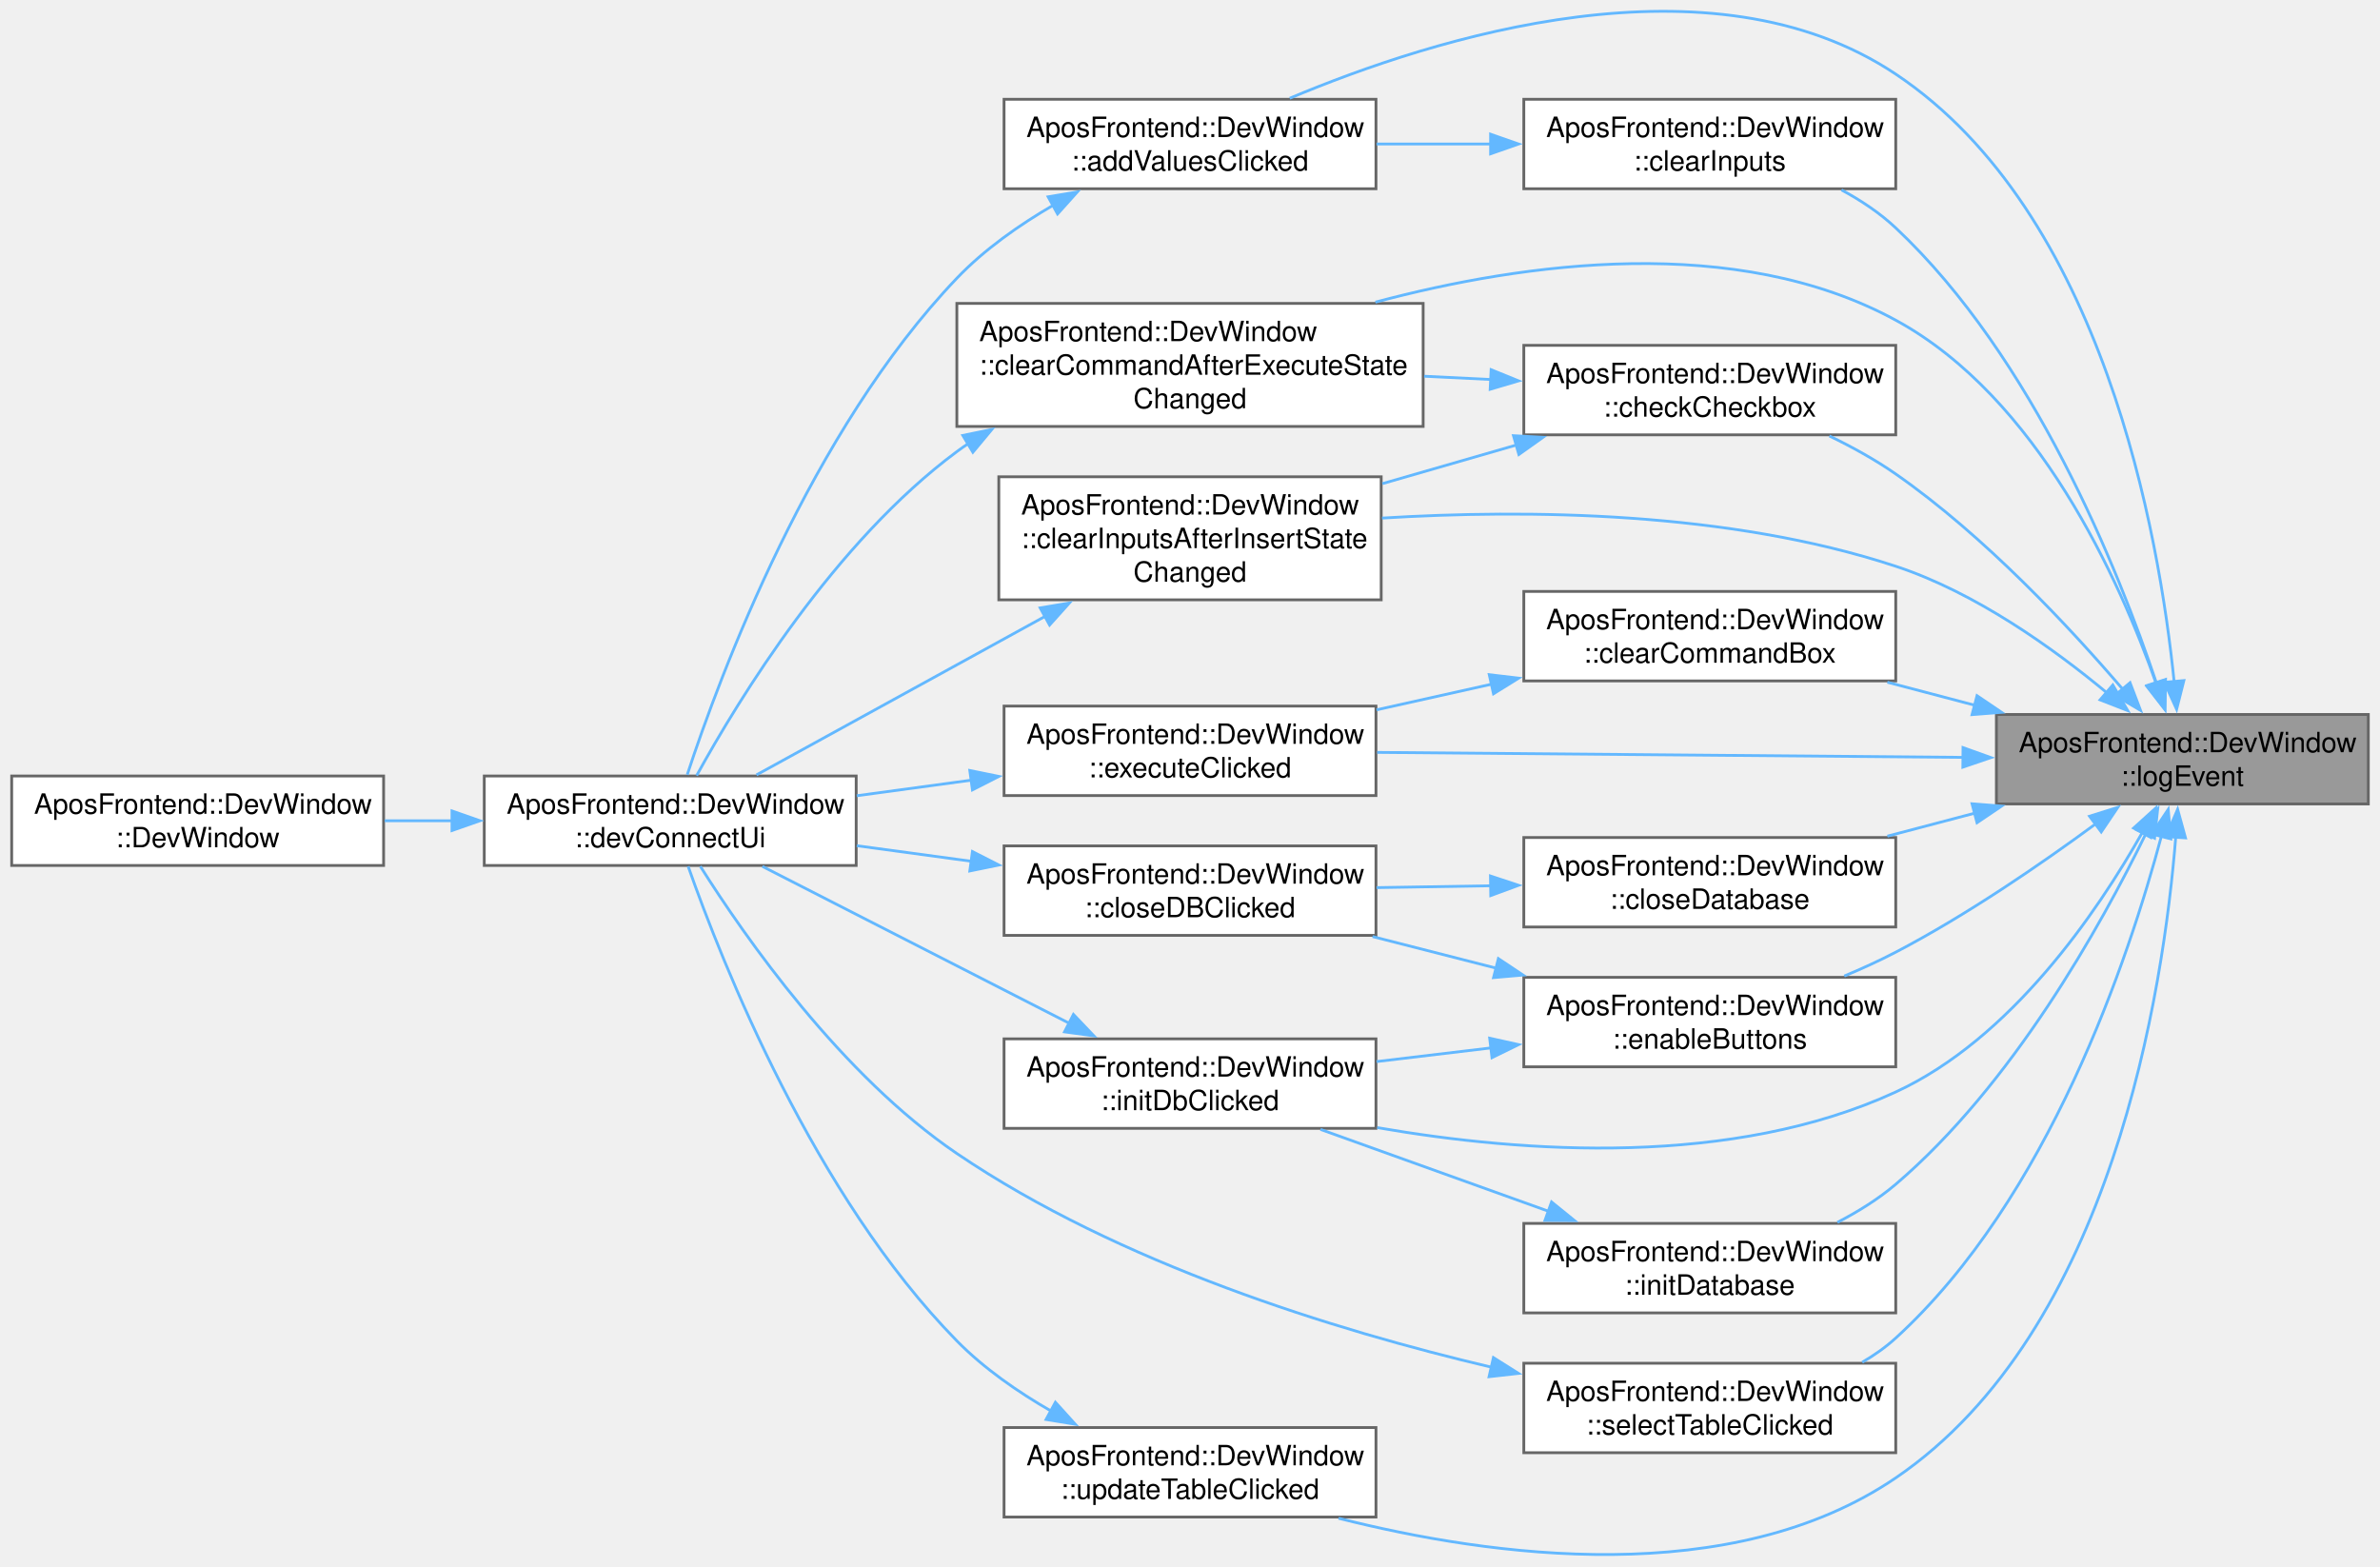
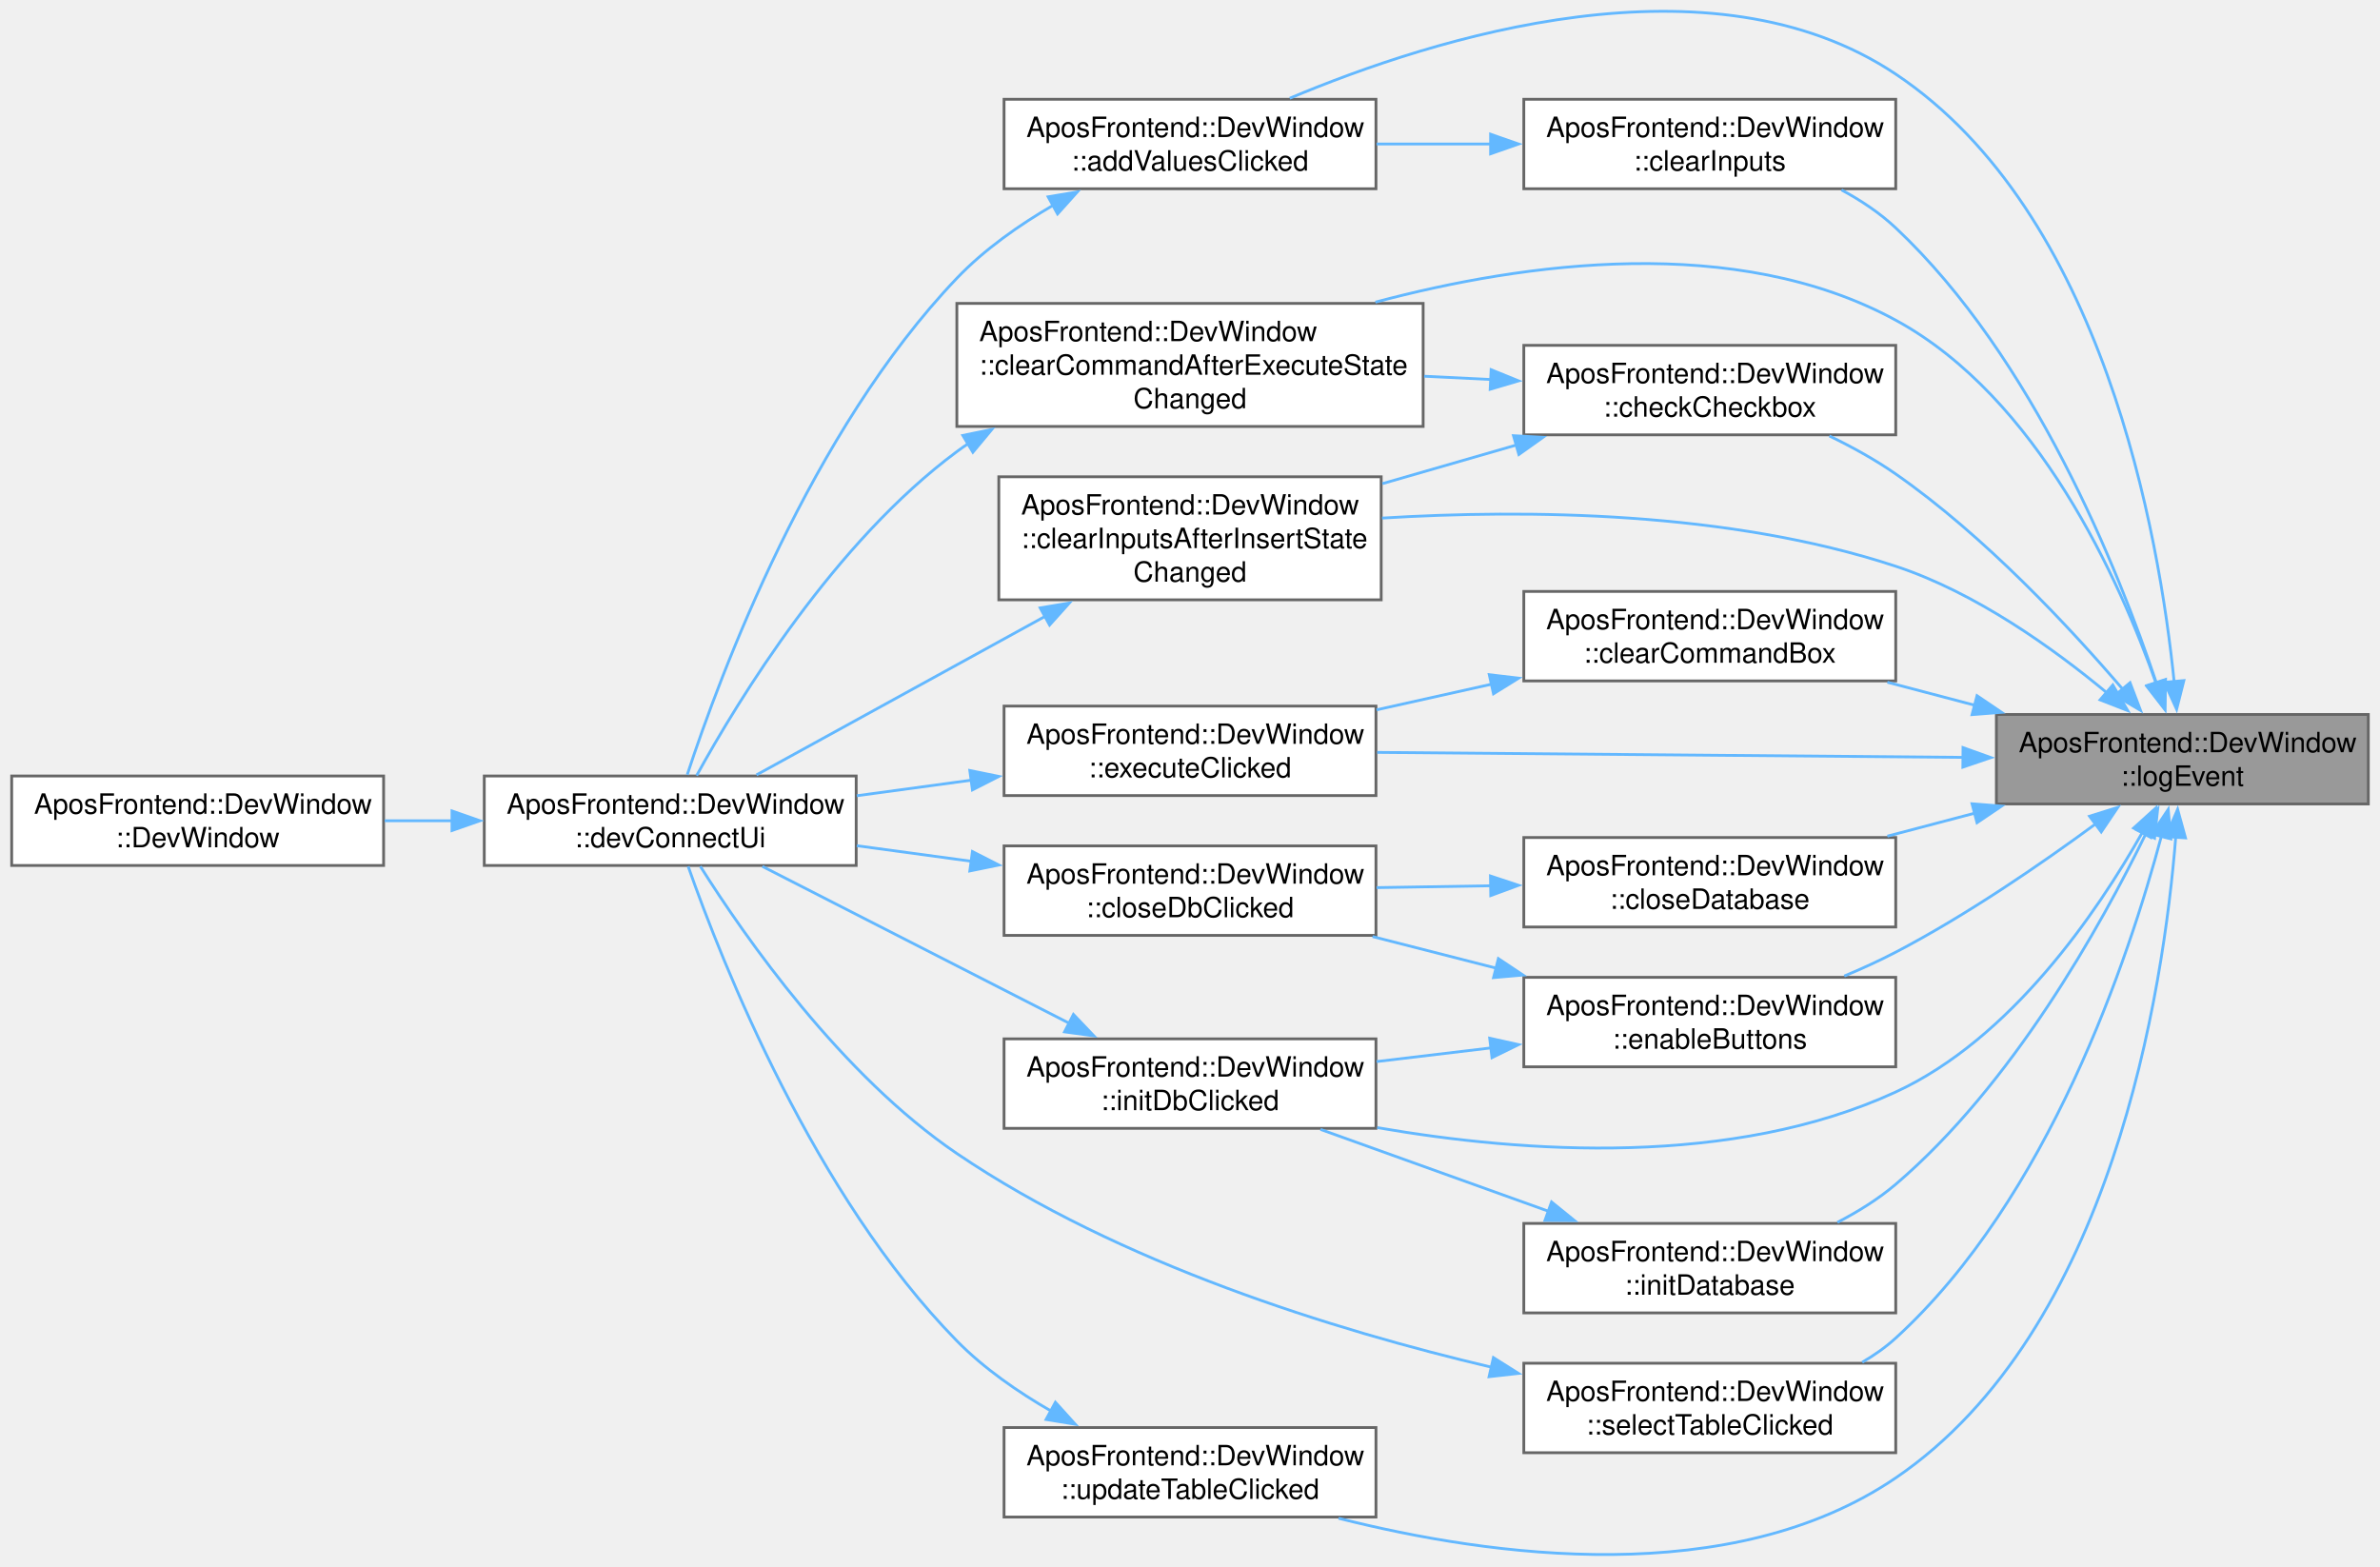
<svg xmlns="http://www.w3.org/2000/svg" xmlns:xlink="http://www.w3.org/1999/xlink" width="851pt" height="560pt" viewBox="0.00 0.00 850.75 560.07">
  <g id="graph0" class="graph" transform="scale(1 1) rotate(0) translate(4 556.07)">
    <g id="Node000001" class="node">
      <g id="a_Node000001">
        <a xlink:title="Logs an event with a type and a message.">
          <polygon fill="#999999" stroke="#666666" points="842.75,-300.57 709.75,-300.57 709.75,-268.57 842.75,-268.57 842.75,-300.57" />
          <text text-anchor="start" x="717.75" y="-287.07" font-family="Helvetica,sans-Serif" font-size="10.00">AposFrontend::DevWindow</text>
          <text text-anchor="middle" x="776.25" y="-275.07" font-family="Helvetica,sans-Serif" font-size="10.00">::logEvent</text>
        </a>
      </g>
    </g>
    <g id="Node000002" class="node">
      <g id="a_Node000002">
        <a xlink:href="../../d8/d33/group___slot-_functions.html#ga0f119ee2e0614736c00367c7adf6d90f" target="_top" xlink:title="Slot for the 'Add' button click event.">
          <polygon fill="white" stroke="#666666" points="487.88,-520.57 354.88,-520.57 354.88,-488.57 487.88,-488.57 487.88,-520.57" />
          <text text-anchor="start" x="362.88" y="-507.07" font-family="Helvetica,sans-Serif" font-size="10.00">AposFrontend::DevWindow</text>
          <text text-anchor="middle" x="421.38" y="-495.07" font-family="Helvetica,sans-Serif" font-size="10.00">::addValuesClicked</text>
        </a>
      </g>
    </g>
    <g id="edge1_Node000001_Node000002" class="edge">
      <g id="a_edge1_Node000001_Node000002">
        <a xlink:title=" ">
          <path fill="none" stroke="#63b8ff" d="M773.33,-312.08C767.99,-364.96 747.98,-479.98 673.75,-529.57 607.56,-573.8 508.87,-542.75 457.04,-520.93" />
          <polygon fill="#63b8ff" stroke="#63b8ff" points="776.79,-312.69 774.2,-302.42 769.82,-312.07 776.79,-312.69" />
        </a>
      </g>
    </g>
    <g id="Node000005" class="node">
      <g id="a_Node000005">
        <a xlink:href="../../d6/de4/group___ui-_functions.html#ga967ec97cb7b88eeb89c2ef45f68763a6" target="_top" xlink:title="Checks a checkbox.">
          <polygon fill="white" stroke="#666666" points="673.75,-432.57 540.75,-432.57 540.75,-400.57 673.75,-400.57 673.75,-432.57" />
          <text text-anchor="start" x="548.75" y="-419.07" font-family="Helvetica,sans-Serif" font-size="10.00">AposFrontend::DevWindow</text>
          <text text-anchor="middle" x="607.25" y="-407.07" font-family="Helvetica,sans-Serif" font-size="10.00">::checkCheckbox</text>
        </a>
      </g>
    </g>
    <g id="edge4_Node000001_Node000005" class="edge">
      <g id="a_edge4_Node000001_Node000005">
        <a xlink:title=" ">
          <path fill="none" stroke="#63b8ff" d="M755.04,-309.47C735.9,-331.84 705.45,-364.48 673.75,-386.57 666.46,-391.65 658.18,-396.22 650.02,-400.17" />
          <polygon fill="#63b8ff" stroke="#63b8ff" points="757.54,-311.93 761.3,-302.02 752.19,-307.43 757.54,-311.93" />
        </a>
      </g>
    </g>
    <g id="Node000006" class="node">
      <g id="a_Node000006">
        <a xlink:href="../../d8/d33/group___slot-_functions.html#ga9476410c44a8a05671495955dd0d1326" target="_top" xlink:title="Slot for the 'clearCommandAfterExecute' state change event.">
          <polygon fill="white" stroke="#666666" points="504.75,-447.57 338,-447.57 338,-403.57 504.75,-403.57 504.75,-447.57" />
          <text text-anchor="start" x="346" y="-434.07" font-family="Helvetica,sans-Serif" font-size="10.00">AposFrontend::DevWindow</text>
          <text text-anchor="start" x="346" y="-422.07" font-family="Helvetica,sans-Serif" font-size="10.00">::clearCommandAfterExecuteState</text>
          <text text-anchor="middle" x="421.38" y="-410.07" font-family="Helvetica,sans-Serif" font-size="10.00">Changed</text>
        </a>
      </g>
    </g>
    <g id="edge9_Node000001_Node000006" class="edge">
      <g id="a_edge9_Node000001_Node000006">
        <a xlink:title=" ">
          <path fill="none" stroke="#63b8ff" d="M766.97,-311.39C753.92,-348.45 724.65,-413.87 673.75,-441.57 616.62,-472.67 541.01,-462.23 487.68,-448.02" />
          <polygon fill="#63b8ff" stroke="#63b8ff" points="770.16,-312.91 770.03,-302.31 763.52,-310.67 770.16,-312.91" />
        </a>
      </g>
    </g>
    <g id="Node000007" class="node">
      <g id="a_Node000007">
        <a xlink:href="../../d8/d33/group___slot-_functions.html#gad57d8acf5aa5859e527474010d106a15" target="_top" xlink:title="Slot for the 'clearInputsAfterInsert' state change event.">
          <polygon fill="white" stroke="#666666" points="489.75,-385.57 353,-385.57 353,-341.57 489.75,-341.57 489.75,-385.57" />
          <text text-anchor="start" x="361" y="-372.07" font-family="Helvetica,sans-Serif" font-size="10.00">AposFrontend::DevWindow</text>
          <text text-anchor="start" x="361" y="-360.07" font-family="Helvetica,sans-Serif" font-size="10.00">::clearInputsAfterInsertState</text>
          <text text-anchor="middle" x="421.38" y="-348.07" font-family="Helvetica,sans-Serif" font-size="10.00">Changed</text>
        </a>
      </g>
    </g>
    <g id="edge15_Node000001_Node000007" class="edge">
      <g id="a_edge15_Node000001_Node000007">
        <a xlink:title=" ">
          <path fill="none" stroke="#63b8ff" d="M749.36,-308.24C730.06,-324.27 702.23,-344.19 673.75,-353.57 613.91,-373.3 541.7,-373.97 490.05,-370.8" />
          <polygon fill="#63b8ff" stroke="#63b8ff" points="751.38,-311.12 756.71,-301.96 746.83,-305.8 751.38,-311.12" />
        </a>
      </g>
    </g>
    <g id="Node000008" class="node">
      <g id="a_Node000008">
        <a xlink:href="../../d6/de4/group___ui-_functions.html#gaea26af22c4b1427ec8aa9b9fb81aa30f" target="_top" xlink:title="Clears the command box.">
          <polygon fill="white" stroke="#666666" points="673.75,-344.57 540.75,-344.57 540.75,-312.57 673.75,-312.57 673.75,-344.57" />
          <text text-anchor="start" x="548.75" y="-331.07" font-family="Helvetica,sans-Serif" font-size="10.00">AposFrontend::DevWindow</text>
          <text text-anchor="middle" x="607.25" y="-319.07" font-family="Helvetica,sans-Serif" font-size="10.00">::clearCommandBox</text>
        </a>
      </g>
    </g>
    <g id="edge10_Node000001_Node000008" class="edge">
      <g id="a_edge10_Node000001_Node000008">
        <a xlink:title=" ">
          <path fill="none" stroke="#63b8ff" d="M702.24,-303.81C691.75,-306.58 681.03,-309.4 670.76,-312.1" />
          <polygon fill="#63b8ff" stroke="#63b8ff" points="702.82,-307.28 711.6,-301.34 701.04,-300.51 702.82,-307.28" />
        </a>
      </g>
    </g>
    <g id="Node000009" class="node">
      <g id="a_Node000009">
        <a xlink:href="../../d8/d33/group___slot-_functions.html#gacc29aca9e2412bd437baad293a50ad60" target="_top" xlink:title="Slot for the 'Execute' button click event.">
          <polygon fill="white" stroke="#666666" points="487.88,-303.57 354.88,-303.57 354.88,-271.57 487.88,-271.57 487.88,-303.57" />
          <text text-anchor="start" x="362.88" y="-290.07" font-family="Helvetica,sans-Serif" font-size="10.00">AposFrontend::DevWindow</text>
          <text text-anchor="middle" x="421.38" y="-278.07" font-family="Helvetica,sans-Serif" font-size="10.00">::executeClicked</text>
        </a>
      </g>
    </g>
    <g id="edge23_Node000001_Node000009" class="edge">
      <g id="a_edge23_Node000001_Node000009">
        <a xlink:title=" ">
          <path fill="none" stroke="#63b8ff" d="M697.88,-285.23C635.16,-285.77 547.74,-286.51 488.31,-287.01" />
          <polygon fill="#63b8ff" stroke="#63b8ff" points="697.81,-288.73 707.78,-285.15 697.75,-281.73 697.81,-288.73" />
        </a>
      </g>
    </g>
    <g id="Node000010" class="node">
      <g id="a_Node000010">
        <a xlink:href="../../d6/de4/group___ui-_functions.html#ga03c2171905116230d3f05e1cdebb9b06" target="_top" xlink:title="Clears the inputs.">
          <polygon fill="white" stroke="#666666" points="673.75,-520.57 540.75,-520.57 540.75,-488.57 673.75,-488.57 673.75,-520.57" />
          <text text-anchor="start" x="548.75" y="-507.07" font-family="Helvetica,sans-Serif" font-size="10.00">AposFrontend::DevWindow</text>
          <text text-anchor="middle" x="607.25" y="-495.07" font-family="Helvetica,sans-Serif" font-size="10.00">::clearInputs</text>
        </a>
      </g>
    </g>
    <g id="edge13_Node000001_Node000010" class="edge">
      <g id="a_edge13_Node000001_Node000010">
        <a xlink:title=" ">
          <path fill="none" stroke="#63b8ff" d="M766.94,-311.92C753.42,-352.32 723.09,-428.16 673.75,-474.57 668.1,-479.89 661.35,-484.39 654.35,-488.15" />
          <polygon fill="#63b8ff" stroke="#63b8ff" points="770.24,-313.09 769.99,-302.49 763.58,-310.93 770.24,-313.09" />
        </a>
      </g>
    </g>
    <g id="Node000011" class="node">
      <g id="a_Node000011">
        <a xlink:href="../../dd/d44/group___database-_functions.html#gaab8300a6ed941015a4c5e1d1c68335e3" target="_top" xlink:title="Closes the database.">
          <polygon fill="white" stroke="#666666" points="673.75,-256.57 540.75,-256.57 540.75,-224.57 673.75,-224.57 673.75,-256.57" />
          <text text-anchor="start" x="548.75" y="-243.07" font-family="Helvetica,sans-Serif" font-size="10.00">AposFrontend::DevWindow</text>
          <text text-anchor="middle" x="607.25" y="-231.07" font-family="Helvetica,sans-Serif" font-size="10.00">::closeDatabase</text>
        </a>
      </g>
    </g>
    <g id="edge16_Node000001_Node000011" class="edge">
      <g id="a_edge16_Node000001_Node000011">
        <a xlink:title=" ">
          <path fill="none" stroke="#63b8ff" d="M702.24,-265.34C691.75,-262.57 681.03,-259.75 670.76,-257.05" />
          <polygon fill="#63b8ff" stroke="#63b8ff" points="701.04,-268.64 711.6,-267.8 702.82,-261.87 701.04,-268.64" />
        </a>
      </g>
    </g>
    <g id="Node000013" class="node">
      <g id="a_Node000013">
        <a xlink:href="../../d6/de4/group___ui-_functions.html#gad74b5ca7c247820a938dbdf20f1e8f8c" target="_top" xlink:title="Enables or disables the buttons.">
          <polygon fill="white" stroke="#666666" points="673.75,-206.57 540.75,-206.57 540.75,-174.57 673.75,-174.57 673.75,-206.57" />
          <text text-anchor="start" x="548.75" y="-193.07" font-family="Helvetica,sans-Serif" font-size="10.00">AposFrontend::DevWindow</text>
          <text text-anchor="middle" x="607.25" y="-181.07" font-family="Helvetica,sans-Serif" font-size="10.00">::enableButtons</text>
        </a>
      </g>
    </g>
    <g id="edge19_Node000001_Node000013" class="edge">
      <g id="a_edge19_Node000001_Node000013">
        <a xlink:title=" ">
          <path fill="none" stroke="#63b8ff" d="M745.34,-261.52C725.71,-247.08 699.08,-228.79 673.75,-215.57 667.92,-212.53 661.64,-209.66 655.35,-207.03" />
          <polygon fill="#63b8ff" stroke="#63b8ff" points="743.05,-264.18 753.16,-267.35 747.24,-258.56 743.05,-264.18" />
        </a>
      </g>
    </g>
    <g id="Node000014" class="node">
      <g id="a_Node000014">
        <a xlink:href="../../d8/d33/group___slot-_functions.html#ga14d5f4db38883d800bb6f1df2c25d079" target="_top" xlink:title="Slot for the 'InitDB' button click event.">
          <polygon fill="white" stroke="#666666" points="487.88,-184.57 354.88,-184.57 354.88,-152.57 487.88,-152.57 487.88,-184.57" />
          <text text-anchor="start" x="362.88" y="-171.07" font-family="Helvetica,sans-Serif" font-size="10.00">AposFrontend::DevWindow</text>
          <text text-anchor="middle" x="421.38" y="-159.07" font-family="Helvetica,sans-Serif" font-size="10.00">::initDbClicked</text>
        </a>
      </g>
    </g>
    <g id="edge26_Node000001_Node000014" class="edge">
      <g id="a_edge26_Node000001_Node000014">
        <a xlink:title=" ">
          <path fill="none" stroke="#63b8ff" d="M762.03,-258.54C745.73,-229.66 715.03,-184.62 673.75,-165.57 615.4,-138.65 541,-143.69 488.33,-152.83" />
          <polygon fill="#63b8ff" stroke="#63b8ff" points="758.81,-259.93 766.66,-267.04 764.96,-256.59 758.81,-259.93" />
        </a>
      </g>
    </g>
    <g id="Node000015" class="node">
      <g id="a_Node000015">
        <a xlink:href="../../dd/d44/group___database-_functions.html#gaf776a9f414cca86d16ff2c25566459e0" target="_top" xlink:title="Initializes the database.">
          <polygon fill="white" stroke="#666666" points="673.75,-118.57 540.75,-118.57 540.75,-86.57 673.75,-86.57 673.75,-118.57" />
          <text text-anchor="start" x="548.75" y="-105.07" font-family="Helvetica,sans-Serif" font-size="10.00">AposFrontend::DevWindow</text>
          <text text-anchor="middle" x="607.25" y="-93.07" font-family="Helvetica,sans-Serif" font-size="10.00">::initDatabase</text>
        </a>
      </g>
    </g>
    <g id="edge24_Node000001_Node000015" class="edge">
      <g id="a_edge24_Node000001_Node000015">
        <a xlink:title=" ">
          <path fill="none" stroke="#63b8ff" d="M763.2,-257.94C747.01,-224.75 715.41,-168.08 673.75,-132.57 667.56,-127.3 660.29,-122.77 652.89,-118.95" />
          <polygon fill="#63b8ff" stroke="#63b8ff" points="759.98,-259.34 767.44,-266.87 766.31,-256.33 759.98,-259.34" />
        </a>
      </g>
    </g>
    <g id="Node000016" class="node">
      <g id="a_Node000016">
        <a xlink:href="../../d8/d33/group___slot-_functions.html#ga1890e27f325371c72977a5b6485817ca" target="_top" xlink:title="Slot for the 'SelectTable' button click event.">
          <polygon fill="white" stroke="#666666" points="673.75,-68.57 540.75,-68.57 540.75,-36.57 673.75,-36.57 673.75,-68.57" />
          <text text-anchor="start" x="548.75" y="-55.07" font-family="Helvetica,sans-Serif" font-size="10.00">AposFrontend::DevWindow</text>
          <text text-anchor="middle" x="607.25" y="-43.07" font-family="Helvetica,sans-Serif" font-size="10.00">::selectTableClicked</text>
        </a>
      </g>
    </g>
    <g id="edge27_Node000001_Node000016" class="edge">
      <g id="a_edge27_Node000001_Node000016">
        <a xlink:title=" ">
          <path fill="none" stroke="#63b8ff" d="M768.79,-257.18C757.11,-213.4 728.45,-127.5 673.75,-77.57 670.15,-74.29 666.08,-71.43 661.77,-68.92" />
          <polygon fill="#63b8ff" stroke="#63b8ff" points="765.34,-257.82 771.2,-266.64 772.12,-256.08 765.34,-257.82" />
        </a>
      </g>
    </g>
    <g id="Node000017" class="node">
      <g id="a_Node000017">
        <a xlink:href="../../d8/d33/group___slot-_functions.html#ga6b20717bf1ad767e3aa3878bb5723f44" target="_top" xlink:title="Slot for the 'Update' button click event.">
          <polygon fill="white" stroke="#666666" points="487.88,-45.57 354.88,-45.57 354.88,-13.57 487.88,-13.57 487.88,-45.57" />
          <text text-anchor="start" x="362.88" y="-32.07" font-family="Helvetica,sans-Serif" font-size="10.00">AposFrontend::DevWindow</text>
          <text text-anchor="middle" x="421.38" y="-20.07" font-family="Helvetica,sans-Serif" font-size="10.00">::updateTableClicked</text>
        </a>
      </g>
    </g>
    <g id="edge29_Node000001_Node000017" class="edge">
      <g id="a_edge29_Node000001_Node000017">
        <a xlink:title=" ">
          <path fill="none" stroke="#63b8ff" d="M773.9,-256.91C769.55,-202.06 751.19,-80.25 673.75,-27.57 614.93,12.44 529.1,0.68 474.51,-13.13" />
          <polygon fill="#63b8ff" stroke="#63b8ff" points="770.39,-256.9 774.56,-266.64 777.37,-256.43 770.39,-256.9" />
        </a>
      </g>
    </g>
    <g id="Node000003" class="node">
      <g id="a_Node000003">
        <a xlink:href="../../dc/dc2/class_apos_frontend_1_1_dev_window.html#a23ebf9d4eb49ee75ff31618f545b8f98" target="_top" xlink:title=" ">
          <polygon fill="white" stroke="#666666" points="302,-278.57 169,-278.57 169,-246.57 302,-246.57 302,-278.57" />
          <text text-anchor="start" x="177" y="-265.07" font-family="Helvetica,sans-Serif" font-size="10.00">AposFrontend::DevWindow</text>
          <text text-anchor="middle" x="235.5" y="-253.07" font-family="Helvetica,sans-Serif" font-size="10.00">::devConnectUi</text>
        </a>
      </g>
    </g>
    <g id="edge2_Node000002_Node000003" class="edge">
      <g id="a_edge2_Node000002_Node000003">
        <a xlink:title=" ">
          <path fill="none" stroke="#63b8ff" d="M372.66,-482.8C360.36,-475.66 347.83,-466.87 338,-456.57 285.74,-401.88 253.4,-314.99 241.58,-279.01" />
          <polygon fill="#63b8ff" stroke="#63b8ff" points="370.64,-485.69 381.09,-487.44 374.01,-479.56 370.64,-485.69" />
        </a>
      </g>
    </g>
    <g id="Node000004" class="node">
      <g id="a_Node000004">
        <a xlink:href="../../d3/dbc/group___constructructors-_destructors.html#gafa7c4dab5fd2d00d38e0b3f3929978e7" target="_top" xlink:title="Constructor for the DevWindow class.">
          <polygon fill="white" stroke="#666666" points="133,-278.57 0,-278.57 0,-246.57 133,-246.57 133,-278.57" />
          <text text-anchor="start" x="8" y="-265.07" font-family="Helvetica,sans-Serif" font-size="10.00">AposFrontend::DevWindow</text>
          <text text-anchor="middle" x="66.5" y="-253.07" font-family="Helvetica,sans-Serif" font-size="10.00">::DevWindow</text>
        </a>
      </g>
    </g>
    <g id="edge3_Node000003_Node000004" class="edge">
      <g id="a_edge3_Node000003_Node000004">
        <a xlink:title=" ">
          <path fill="none" stroke="#63b8ff" d="M157.62,-262.57C149.52,-262.57 141.34,-262.57 133.38,-262.57" />
          <polygon fill="#63b8ff" stroke="#63b8ff" points="157.46,-266.07 167.46,-262.57 157.46,-259.07 157.46,-266.07" />
        </a>
      </g>
    </g>
    <g id="edge5_Node000005_Node000006" class="edge">
      <g id="a_edge5_Node000005_Node000006">
        <a xlink:title=" ">
          <path fill="none" stroke="#63b8ff" d="M528.96,-420.36C521.08,-420.74 513.04,-421.14 505.1,-421.53" />
          <polygon fill="#63b8ff" stroke="#63b8ff" points="529.06,-423.86 538.87,-419.87 528.72,-416.87 529.06,-423.86" />
        </a>
      </g>
    </g>
    <g id="edge7_Node000005_Node000007" class="edge">
      <g id="a_edge7_Node000005_Node000007">
        <a xlink:title=" ">
          <path fill="none" stroke="#63b8ff" d="M538.37,-397.01C522.64,-392.47 505.89,-387.65 490.16,-383.11" />
          <polygon fill="#63b8ff" stroke="#63b8ff" points="537.05,-400.27 547.62,-399.68 538.98,-393.54 537.05,-400.27" />
        </a>
      </g>
    </g>
    <g id="edge6_Node000006_Node000003" class="edge">
      <g id="a_edge6_Node000006_Node000003">
        <a xlink:title=" ">
          <path fill="none" stroke="#63b8ff" d="M342.13,-397.47C340.72,-396.54 339.34,-395.57 338,-394.57 294.33,-362.22 260.06,-306.2 244.94,-278.72" />
          <polygon fill="#63b8ff" stroke="#63b8ff" points="340.13,-400.36 350.51,-402.49 343.73,-394.35 340.13,-400.36" />
        </a>
      </g>
    </g>
    <g id="edge8_Node000007_Node000003" class="edge">
      <g id="a_edge8_Node000007_Node000003">
        <a xlink:title=" ">
          <path fill="none" stroke="#63b8ff" d="M369.59,-335.68C336.41,-317.45 294.22,-294.28 266.34,-278.96" />
          <polygon fill="#63b8ff" stroke="#63b8ff" points="367.79,-338.68 378.24,-340.43 371.16,-332.55 367.79,-338.68" />
        </a>
      </g>
    </g>
    <g id="edge11_Node000008_Node000009" class="edge">
      <g id="a_edge11_Node000008_Node000009">
        <a xlink:title=" ">
          <path fill="none" stroke="#63b8ff" d="M529.48,-311.46C515.72,-308.39 501.5,-305.22 488.09,-302.23" />
          <polygon fill="#63b8ff" stroke="#63b8ff" points="528.39,-314.8 538.91,-313.56 529.91,-307.97 528.39,-314.8" />
        </a>
      </g>
    </g>
    <g id="edge12_Node000009_Node000003" class="edge">
      <g id="a_edge12_Node000009_Node000003">
        <a xlink:title=" ">
          <path fill="none" stroke="#63b8ff" d="M343.19,-277.08C329.56,-275.23 315.49,-273.31 302.21,-271.51" />
          <polygon fill="#63b8ff" stroke="#63b8ff" points="342.63,-280.54 353.01,-278.42 343.57,-273.6 342.63,-280.54" />
        </a>
      </g>
    </g>
    <g id="edge14_Node000010_Node000002" class="edge">
      <g id="a_edge14_Node000010_Node000002">
        <a xlink:title=" ">
          <path fill="none" stroke="#63b8ff" d="M529.07,-504.57C515.44,-504.57 501.37,-504.57 488.09,-504.57" />
          <polygon fill="#63b8ff" stroke="#63b8ff" points="528.87,-508.07 538.87,-504.57 528.87,-501.07 528.87,-508.07" />
        </a>
      </g>
    </g>
    <g id="Node000012" class="node">
      <g id="a_Node000012">
        <a xlink:href="../../d8/d33/group___slot-_functions.html#gae146dd428f1022b7a3870f48d7ae7ed8" target="_top" xlink:title="Slot for the 'CloseDB' button click event.">
          <polygon fill="white" stroke="#666666" points="487.88,-253.57 354.88,-253.57 354.88,-221.57 487.88,-221.57 487.88,-253.57" />
          <text text-anchor="start" x="362.88" y="-240.07" font-family="Helvetica,sans-Serif" font-size="10.00">AposFrontend::DevWindow</text>
-           <text text-anchor="middle" x="421.38" y="-228.07" font-family="Helvetica,sans-Serif" font-size="10.00">::closeDBClicked</text>
+           <text text-anchor="middle" x="421.38" y="-228.07" font-family="Helvetica,sans-Serif" font-size="10.00">::closeDbClicked</text>
        </a>
      </g>
    </g>
    <g id="edge17_Node000011_Node000012" class="edge">
      <g id="a_edge17_Node000011_Node000012">
        <a xlink:title=" ">
          <path fill="none" stroke="#63b8ff" d="M529.07,-239.32C515.44,-239.09 501.37,-238.86 488.09,-238.65" />
          <polygon fill="#63b8ff" stroke="#63b8ff" points="528.82,-242.81 538.87,-239.48 528.93,-235.81 528.82,-242.81" />
        </a>
      </g>
    </g>
    <g id="edge18_Node000012_Node000003" class="edge">
      <g id="a_edge18_Node000012_Node000003">
        <a xlink:title=" ">
          <path fill="none" stroke="#63b8ff" d="M343.19,-248.07C329.56,-249.92 315.49,-251.83 302.21,-253.64" />
          <polygon fill="#63b8ff" stroke="#63b8ff" points="343.57,-251.55 353.01,-246.73 342.63,-244.61 343.57,-251.55" />
        </a>
      </g>
    </g>
    <g id="edge20_Node000013_Node000012" class="edge">
      <g id="a_edge20_Node000013_Node000012">
        <a xlink:title=" ">
          <path fill="none" stroke="#63b8ff" d="M530.86,-209.85C516.18,-213.6 500.92,-217.5 486.65,-221.15" />
          <polygon fill="#63b8ff" stroke="#63b8ff" points="531.65,-213.26 540.47,-207.39 529.92,-206.47 531.65,-213.26" />
        </a>
      </g>
    </g>
    <g id="edge21_Node000013_Node000014" class="edge">
      <g id="a_edge21_Node000013_Node000014">
        <a xlink:title=" ">
          <path fill="none" stroke="#63b8ff" d="M529.07,-181.34C515.44,-179.71 501.37,-178.03 488.09,-176.44" />
          <polygon fill="#63b8ff" stroke="#63b8ff" points="528.54,-184.8 538.88,-182.51 529.37,-177.85 528.54,-184.8" />
        </a>
      </g>
    </g>
    <g id="edge22_Node000014_Node000003" class="edge">
      <g id="a_edge22_Node000014_Node000003">
        <a xlink:title=" ">
          <path fill="none" stroke="#63b8ff" d="M378.41,-190.03C345,-207.11 298.94,-230.65 268.47,-246.23" />
          <polygon fill="#63b8ff" stroke="#63b8ff" points="379.69,-193.31 387,-185.64 376.5,-187.07 379.69,-193.31" />
        </a>
      </g>
    </g>
    <g id="edge25_Node000015_Node000014" class="edge">
      <g id="a_edge25_Node000015_Node000014">
        <a xlink:title=" ">
          <path fill="none" stroke="#63b8ff" d="M549.77,-122.85C523.54,-132.26 492.76,-143.31 468.03,-152.19" />
          <polygon fill="#63b8ff" stroke="#63b8ff" points="550.67,-126.24 558.9,-119.57 548.31,-119.65 550.67,-126.24" />
        </a>
      </g>
    </g>
    <g id="edge28_Node000016_Node000003" class="edge">
      <g id="a_edge28_Node000016_Node000003">
        <a xlink:title=" ">
          <path fill="none" stroke="#63b8ff" d="M529.3,-67.12C472.8,-80.43 396.1,-104.18 338,-143.57 296.65,-171.61 262.3,-220.82 246.26,-246.28" />
          <polygon fill="#63b8ff" stroke="#63b8ff" points="529.88,-70.58 538.85,-64.93 528.32,-63.75 529.88,-70.58" />
        </a>
      </g>
    </g>
    <g id="edge30_Node000017_Node000003" class="edge">
      <g id="a_edge30_Node000017_Node000003">
        <a xlink:title=" ">
          <path fill="none" stroke="#63b8ff" d="M371.73,-51.45C359.77,-58.33 347.64,-66.75 338,-76.57 286.99,-128.56 254.17,-211.4 241.91,-246.26" />
          <polygon fill="#63b8ff" stroke="#63b8ff" points="373.24,-54.61 380.35,-46.75 369.9,-48.46 373.24,-54.61" />
        </a>
      </g>
    </g>
  </g>
</svg>
